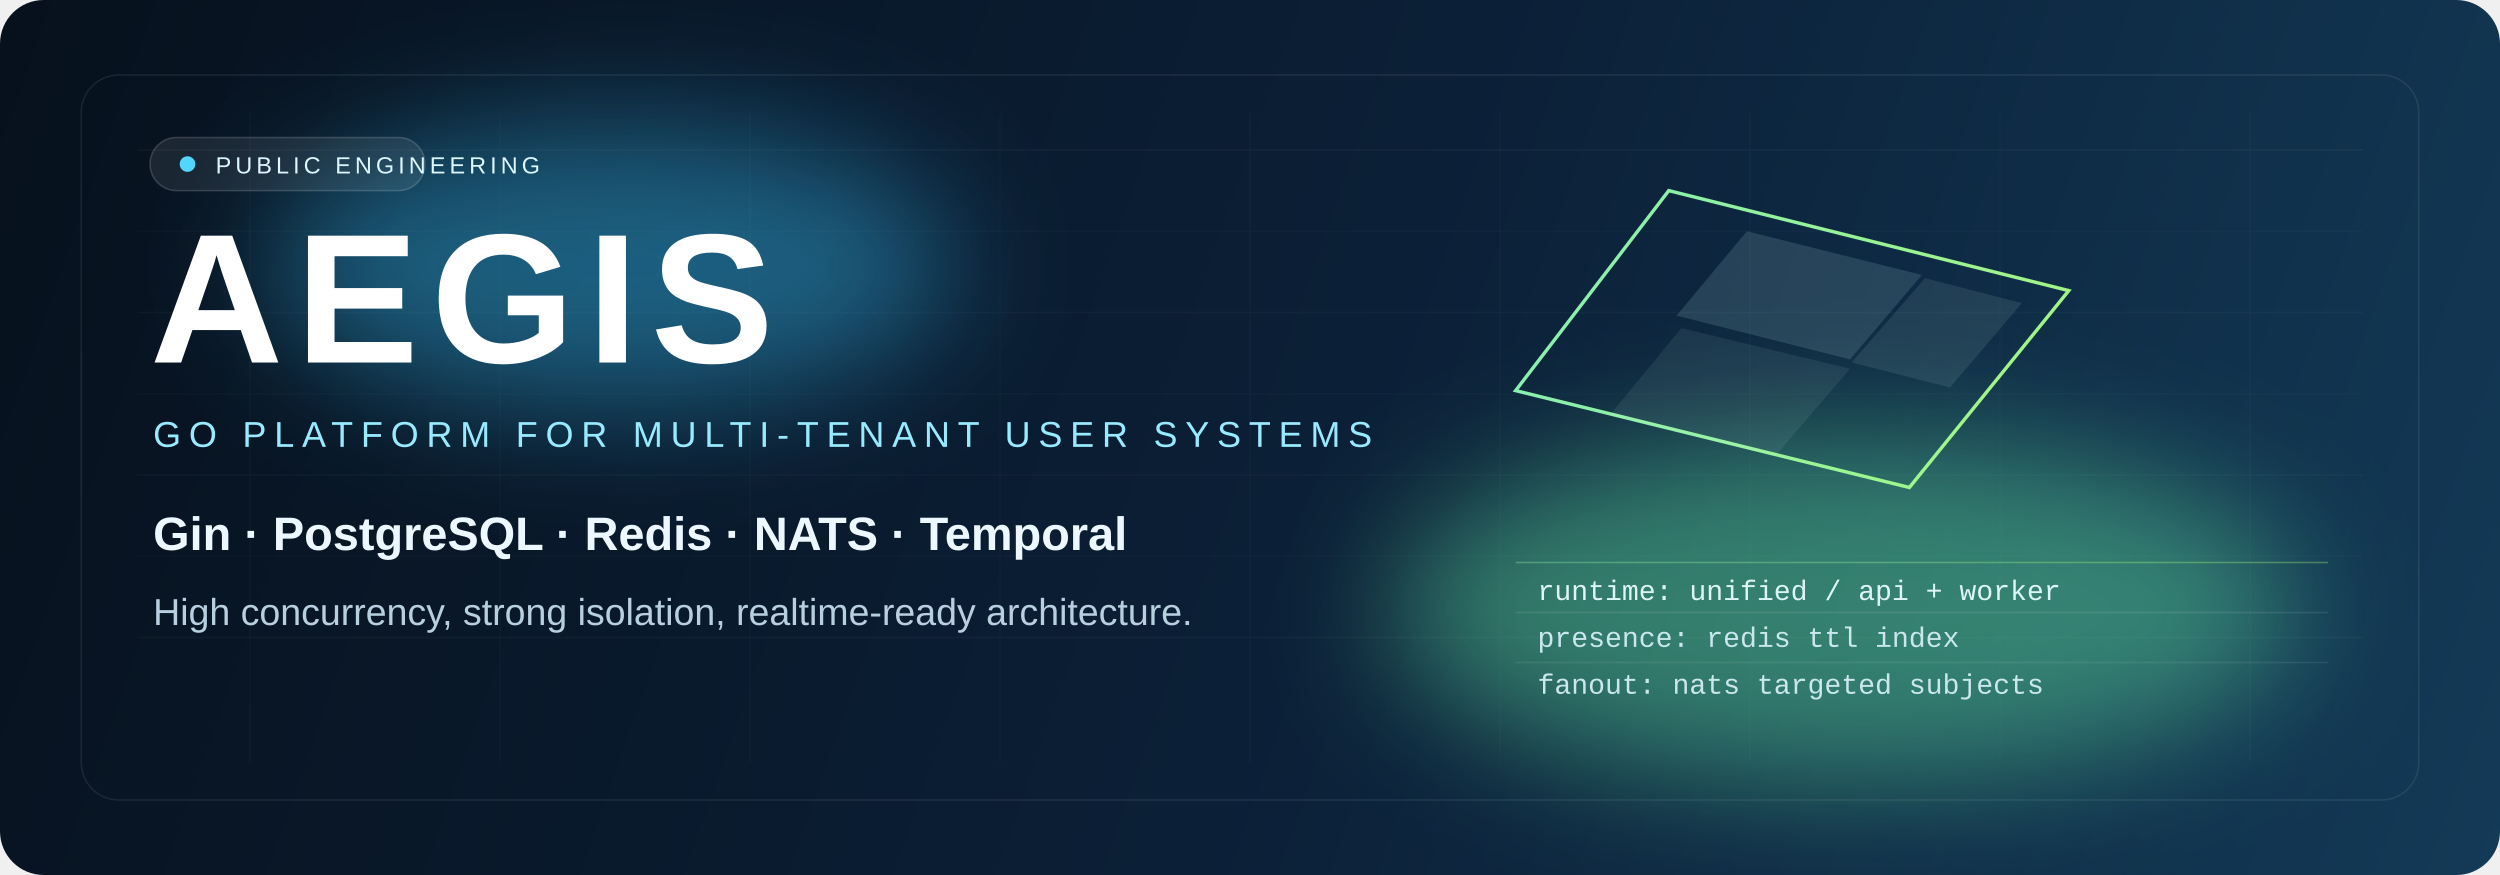
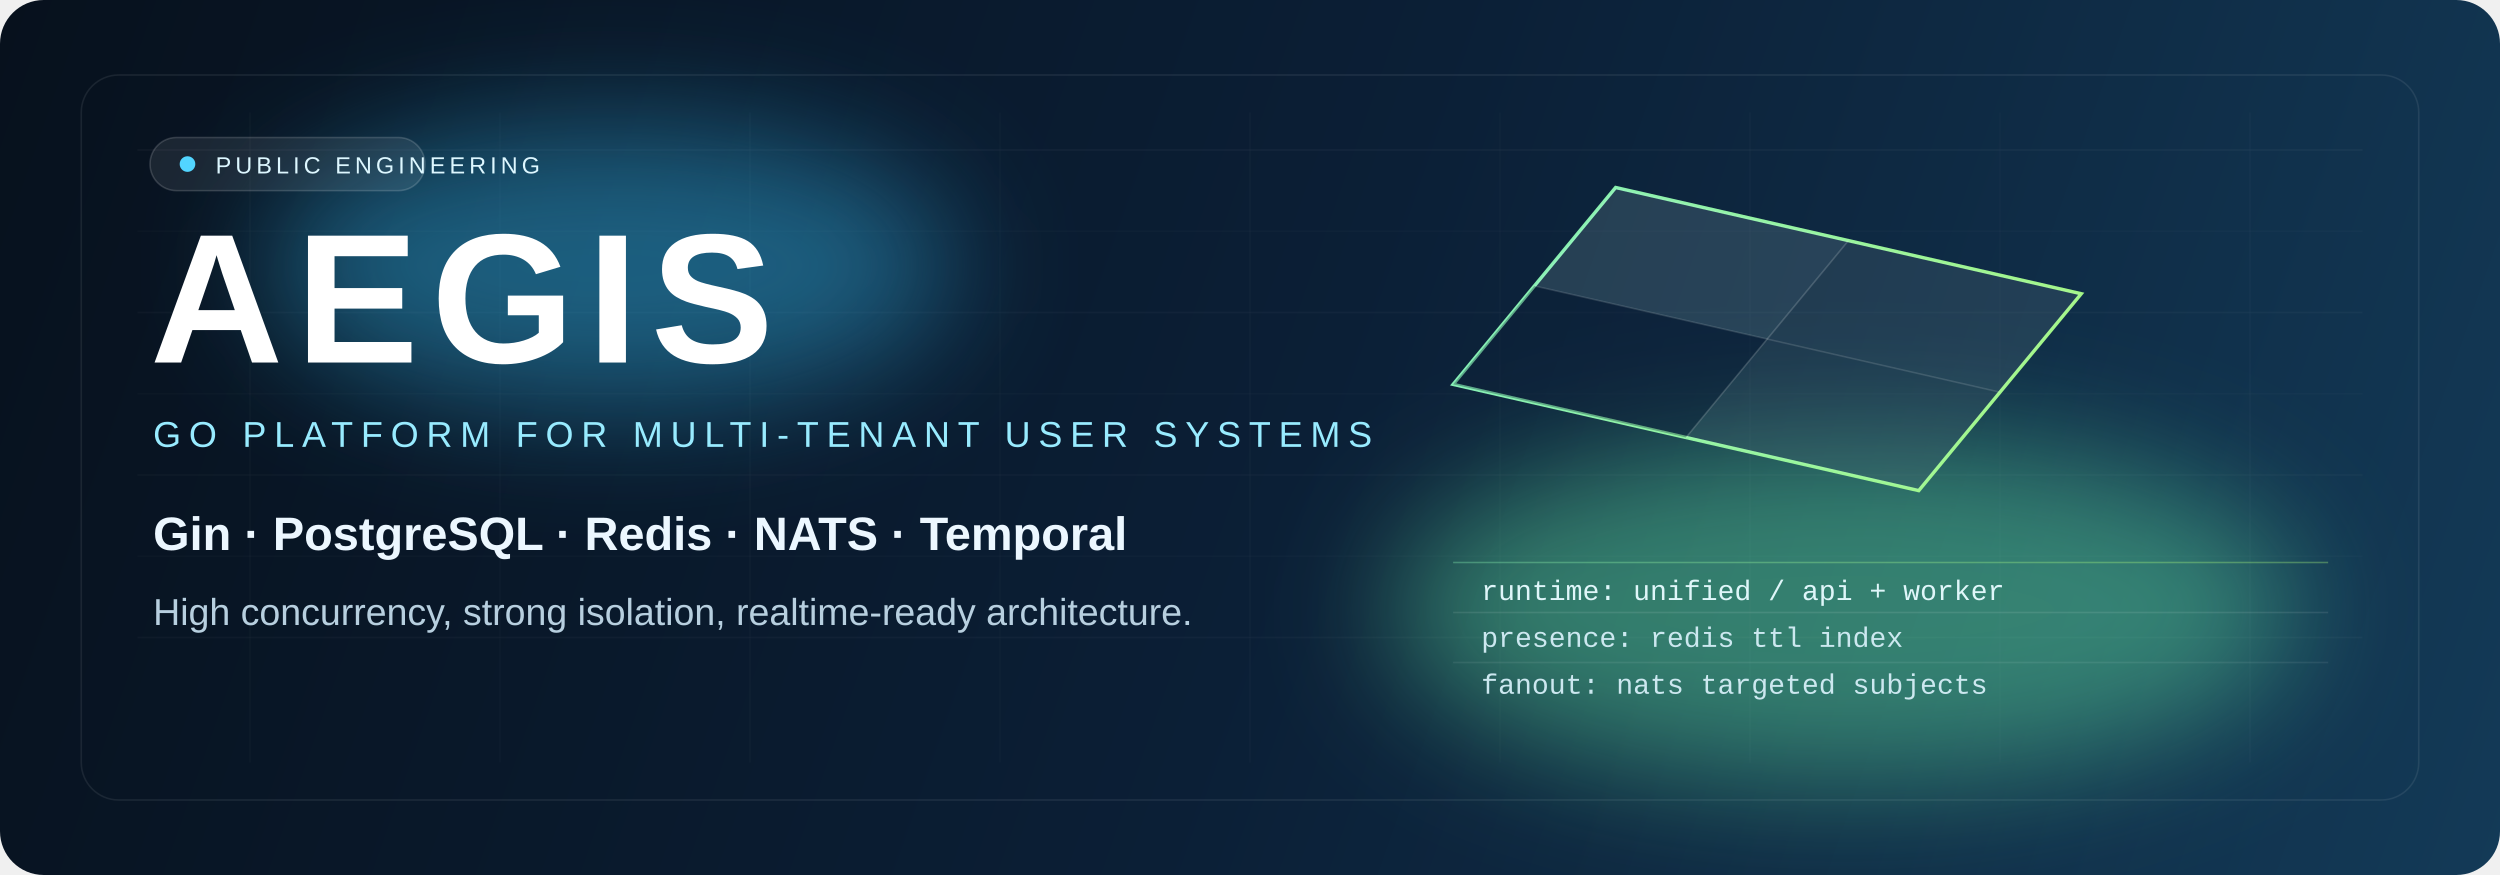
<svg xmlns="http://www.w3.org/2000/svg" width="1600" height="560" viewBox="0 0 1600 560" fill="none">
  <defs>
    <linearGradient id="bg" x1="0" y1="0" x2="1600" y2="560" gradientUnits="userSpaceOnUse">
      <stop stop-color="#07111D" />
      <stop offset="0.52" stop-color="#0B1F36" />
      <stop offset="1" stop-color="#133A57" />
    </linearGradient>
-     <linearGradient id="beam" x1="94" y1="82" x2="1312" y2="438" gradientUnits="userSpaceOnUse">
+     <linearGradient id="beam" x1="90" y1="84" x2="1328" y2="448" gradientUnits="userSpaceOnUse">
      <stop stop-color="#47D7FF" />
      <stop offset="0.5" stop-color="#7AF6D8" />
      <stop offset="1" stop-color="#AFFF7F" />
    </linearGradient>
    <filter id="blur" x="-20%" y="-20%" width="140%" height="140%">
      <feGaussianBlur stdDeviation="40" />
    </filter>
  </defs>
  <rect width="1600" height="560" rx="28" fill="url(#bg)" />
  <rect x="52" y="48" width="1496" height="464" rx="24" stroke="white" stroke-opacity="0.08" />
  <g opacity="0.22">
    <path d="M88 96H1512" stroke="white" stroke-opacity="0.16" />
    <path d="M88 148H1512" stroke="white" stroke-opacity="0.08" />
    <path d="M88 200H1512" stroke="white" stroke-opacity="0.12" />
    <path d="M88 252H1512" stroke="white" stroke-opacity="0.08" />
    <path d="M88 304H1512" stroke="white" stroke-opacity="0.12" />
    <path d="M88 356H1512" stroke="white" stroke-opacity="0.08" />
    <path d="M88 408H1512" stroke="white" stroke-opacity="0.12" />
    <path d="M160 72V488" stroke="white" stroke-opacity="0.08" />
    <path d="M320 72V488" stroke="white" stroke-opacity="0.06" />
    <path d="M480 72V488" stroke="white" stroke-opacity="0.08" />
    <path d="M640 72V488" stroke="white" stroke-opacity="0.06" />
    <path d="M800 72V488" stroke="white" stroke-opacity="0.08" />
    <path d="M960 72V488" stroke="white" stroke-opacity="0.06" />
    <path d="M1120 72V488" stroke="white" stroke-opacity="0.08" />
    <path d="M1280 72V488" stroke="white" stroke-opacity="0.06" />
    <path d="M1440 72V488" stroke="white" stroke-opacity="0.08" />
  </g>
  <g filter="url(#blur)" opacity="0.4">
    <ellipse cx="390" cy="170" rx="220" ry="90" fill="#37C8FF" />
    <ellipse cx="1180" cy="390" rx="290" ry="110" fill="#6DFFB1" />
  </g>
  <g>
    <rect x="96" y="88" width="176" height="34" rx="17" fill="white" fill-opacity="0.08" stroke="white" stroke-opacity="0.16" />
    <circle cx="120" cy="105" r="5" fill="#52D5FF" />
    <text x="138" y="111" fill="#DDF7FF" font-family="Segoe UI, Arial, sans-serif" font-size="15" letter-spacing="2.6">PUBLIC ENGINEERING</text>
  </g>
  <g>
    <text x="96" y="232" fill="white" font-family="Segoe UI, Arial, sans-serif" font-size="118" font-weight="700" letter-spacing="8">AEGIS</text>
    <text x="98" y="286" fill="#98EBFF" font-family="Segoe UI, Arial, sans-serif" font-size="23" letter-spacing="5">GO PLATFORM FOR MULTI-TENANT USER SYSTEMS</text>
    <text x="98" y="352" fill="#ECF7FF" font-family="Segoe UI, Arial, sans-serif" font-size="30" font-weight="600">Gin · PostgreSQL · Redis · NATS · Temporal</text>
    <text x="98" y="400" fill="#B7CFDF" font-family="Segoe UI, Arial, sans-serif" font-size="24">High concurrency, strong isolation, realtime-ready architecture.</text>
  </g>
-   <g opacity="0.95">
-     <path d="M1068 122L1324 186L1222 312L970 250L1068 122Z" stroke="url(#beam)" stroke-width="2.2" />
-     <path d="M1118 148L1230 176L1184 230L1073 202L1118 148Z" fill="#C9FAFF" fill-opacity="0.14" />
-     <path d="M1232 178L1294 194L1248 248L1185 232L1232 178Z" fill="#D9FFF4" fill-opacity="0.1" />
-     <path d="M1076 210L1184 236L1136 292L1030 266L1076 210Z" fill="#D9FFF4" fill-opacity="0.08" />
-     <path d="M970 360H1490" stroke="url(#beam)" stroke-opacity="0.34" />
-     <path d="M970 392H1490" stroke="white" stroke-opacity="0.1" />
-     <path d="M970 424H1490" stroke="white" stroke-opacity="0.08" />
-     <text x="984" y="384" fill="#E6FBFF" font-family="Consolas, 'Courier New', monospace" font-size="18">runtime: unified / api + worker</text>
-     <text x="984" y="414" fill="#D2ECF5" font-family="Consolas, 'Courier New', monospace" font-size="18">presence: redis ttl index</text>
-     <text x="984" y="444" fill="#D2ECF5" font-family="Consolas, 'Courier New', monospace" font-size="18">fanout: nats targeted subjects</text>
+   <g opacity="0.96">
+     <path d="M1034 120L1332 188L1228 314L930 246L1034 120Z" fill="#11263B" fill-opacity="0.22" stroke="url(#beam)" stroke-width="2.2" />
+     <path d="M1034 120L1183 154L1131 217L982 183L1034 120Z" fill="#C9FAFF" fill-opacity="0.14" />
+     <path d="M1183 154L1332 188L1280 251L1131 217L1183 154Z" fill="#D9FFF4" fill-opacity="0.1" />
+     <path d="M982 183L1131 217L1079 280L930 246L982 183Z" fill="#0D2136" fill-opacity="0.34" />
+     <path d="M1131 217L1280 251L1228 314L1079 280L1131 217Z" fill="#D9FFF4" fill-opacity="0.08" />
+     <path d="M1183 154L1079 280" stroke="white" stroke-opacity="0.18" />
+     <path d="M982 183L1280 251" stroke="white" stroke-opacity="0.14" />
+     <path d="M930 360H1490" stroke="url(#beam)" stroke-opacity="0.34" />
+     <path d="M930 392H1490" stroke="white" stroke-opacity="0.1" />
+     <path d="M930 424H1490" stroke="white" stroke-opacity="0.08" />
+     <text x="948" y="384" fill="#E6FBFF" font-family="Consolas, 'Courier New', monospace" font-size="18">runtime: unified / api + worker</text>
+     <text x="948" y="414" fill="#D2ECF5" font-family="Consolas, 'Courier New', monospace" font-size="18">presence: redis ttl index</text>
+     <text x="948" y="444" fill="#D2ECF5" font-family="Consolas, 'Courier New', monospace" font-size="18">fanout: nats targeted subjects</text>
  </g>
</svg>
